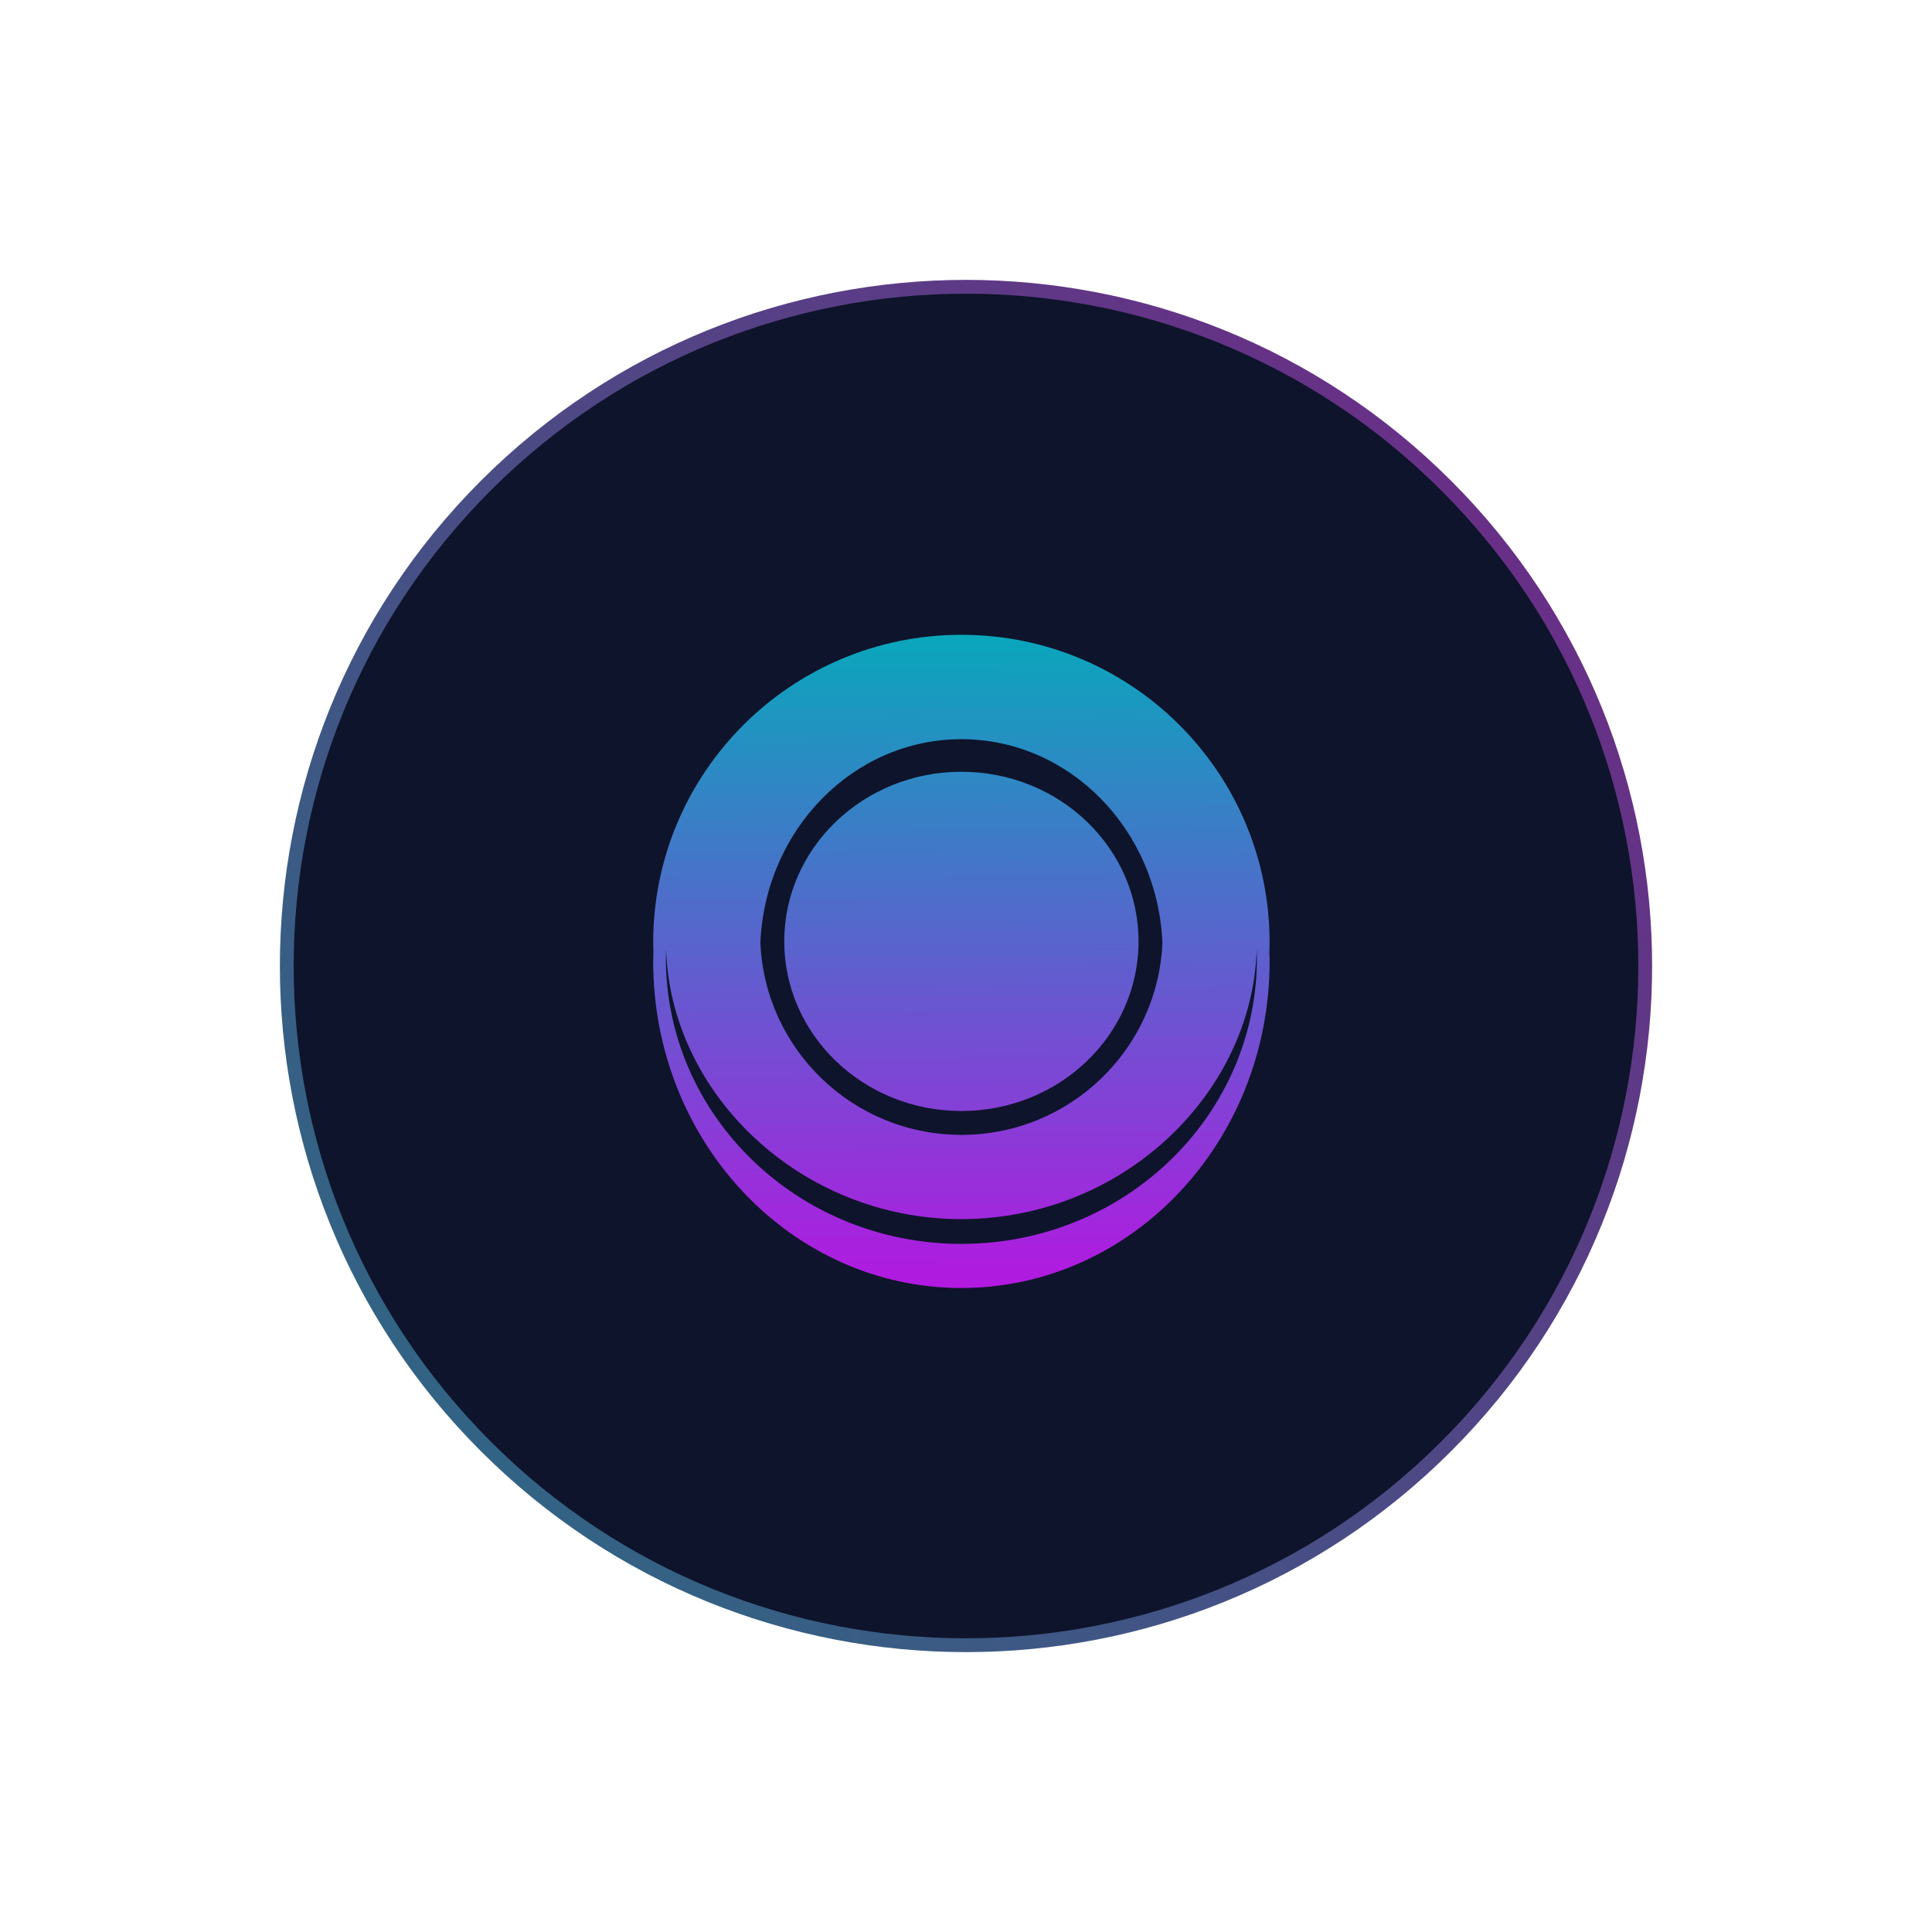
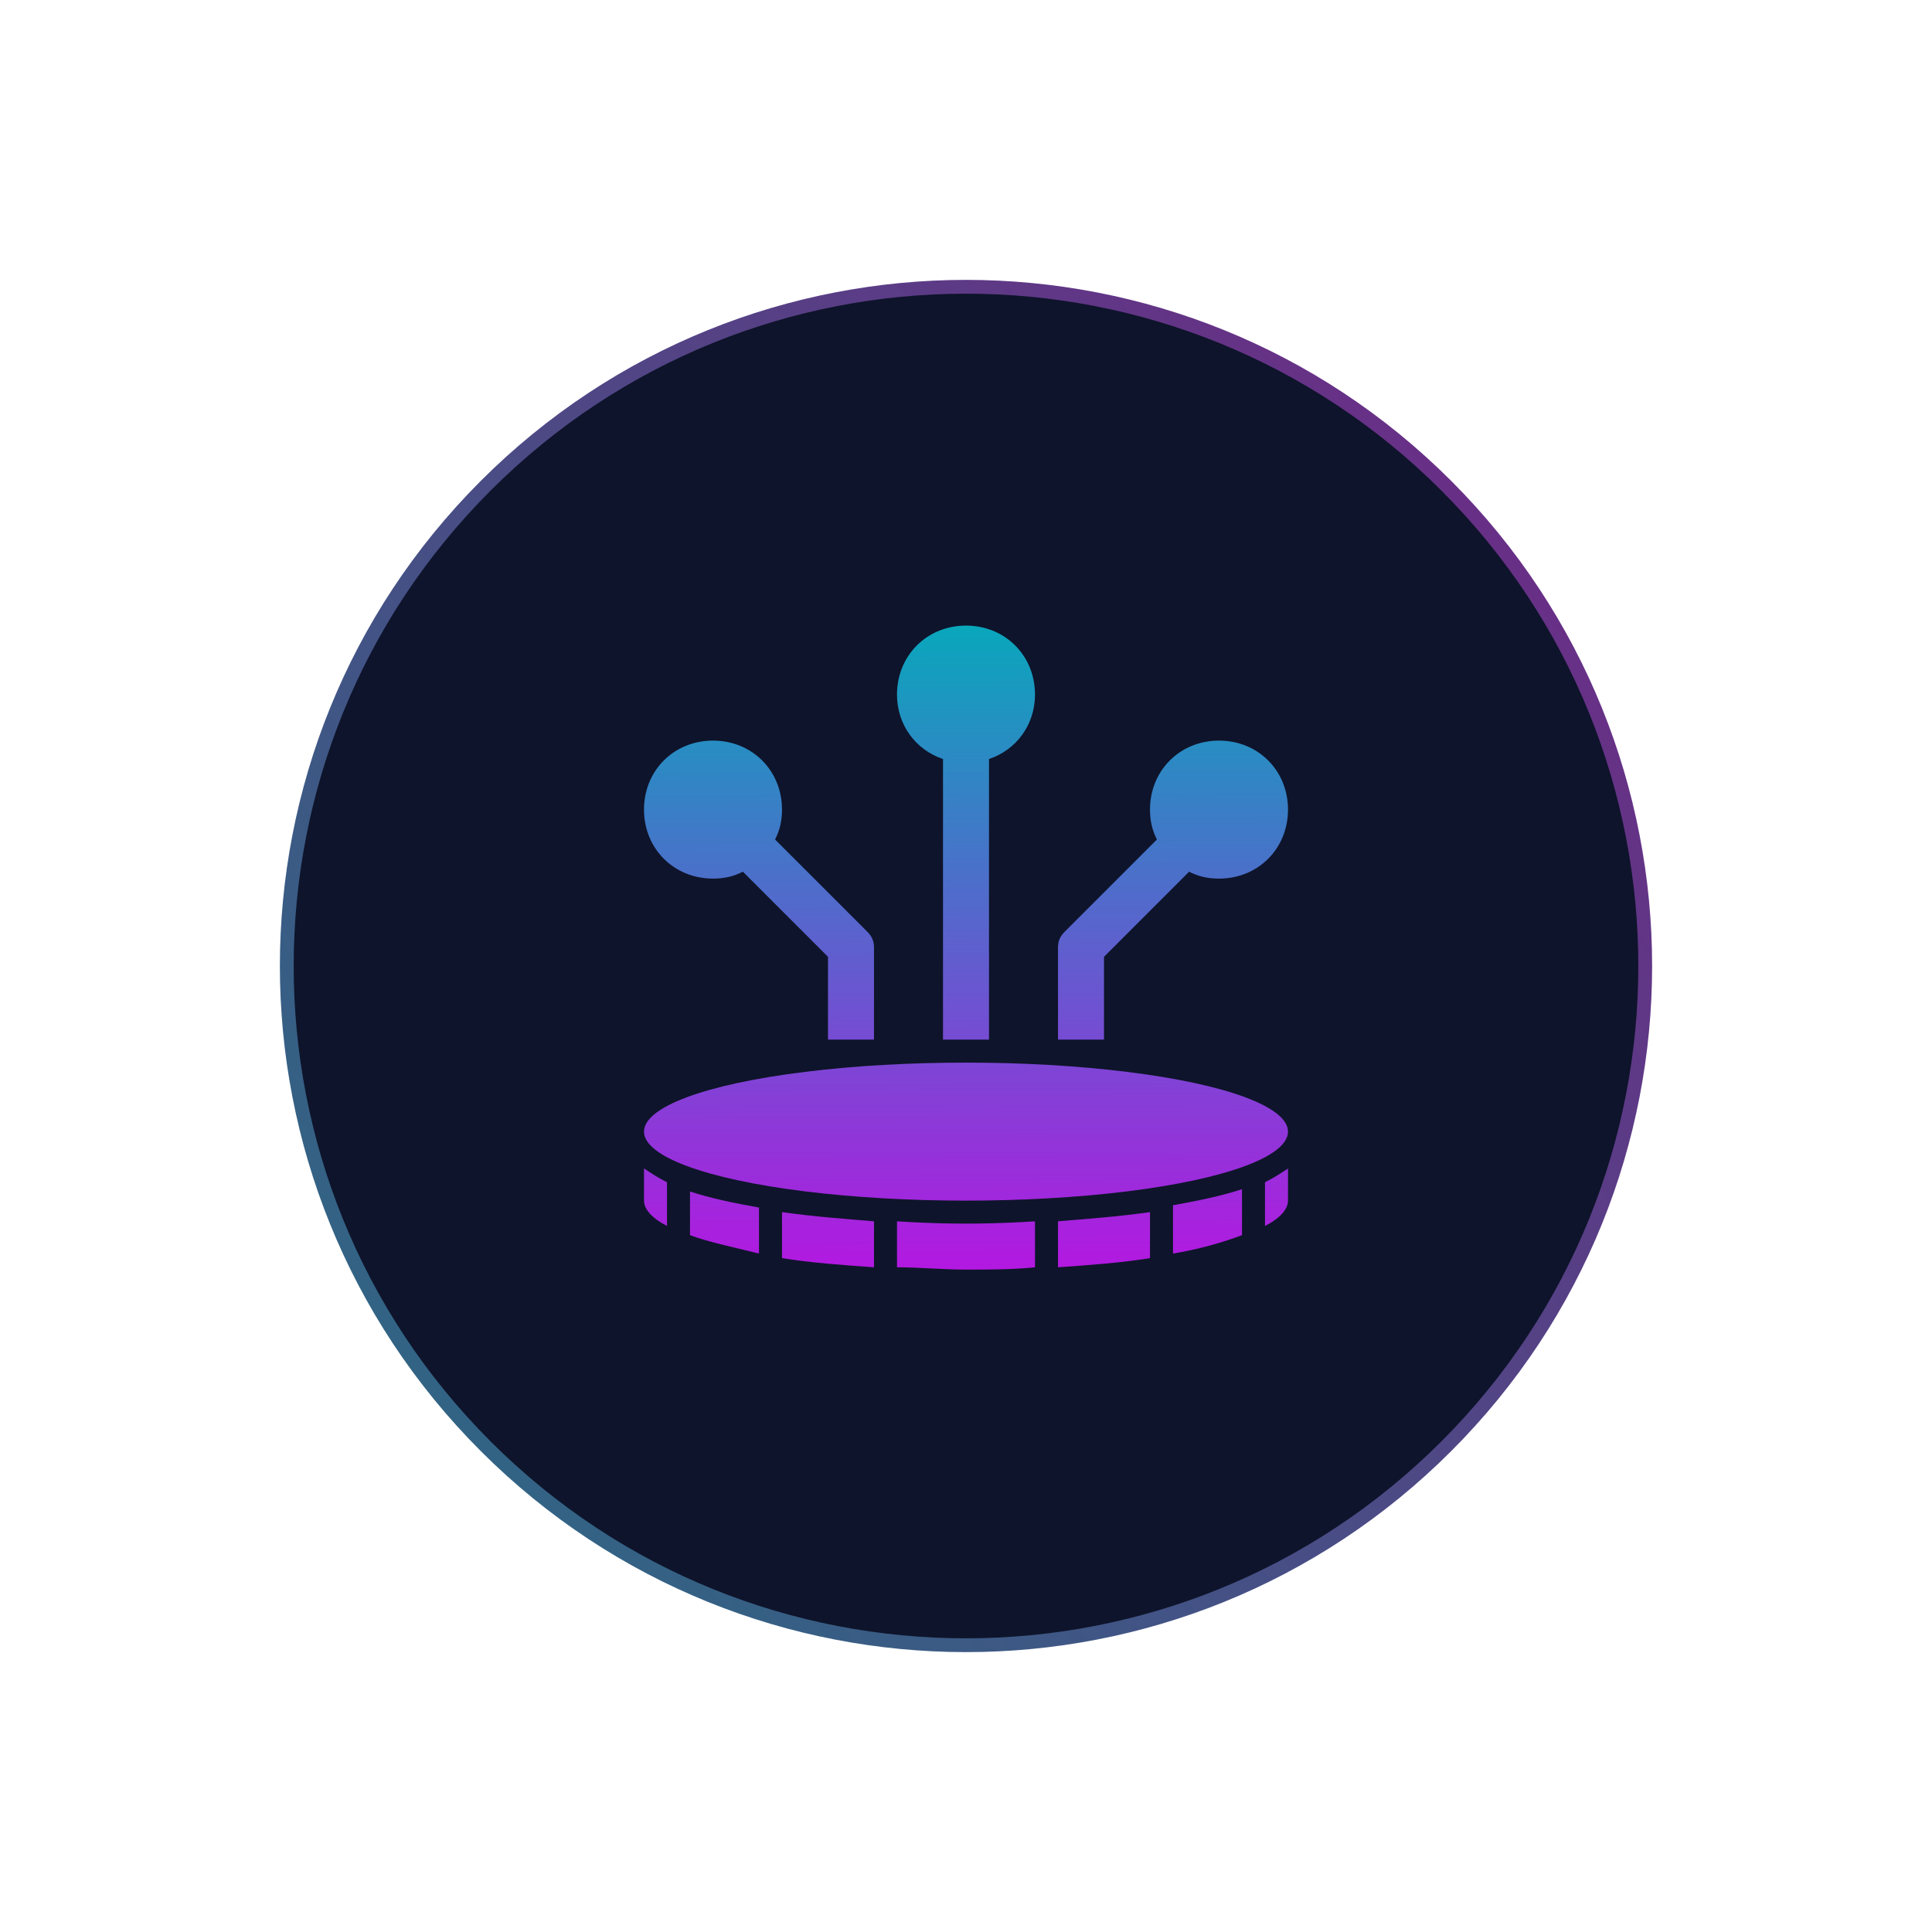
<svg xmlns="http://www.w3.org/2000/svg" width="210" height="210" viewBox="0 0 210 210" fill="none">
  <path d="M52.795 157.204C23.964 128.373 23.964 81.627 52.795 52.795C81.627 23.964 128.373 23.964 157.204 52.795C186.036 81.627 186.036 128.373 157.204 157.204C128.373 186.036 81.627 186.036 52.795 157.204Z" fill="#0E142B" stroke="url(#paint0_linear_156_68)" stroke-width="1.5" />
-   <path d="M138 102.439C138 83.972 123.002 69 104.5 69C85.999 69 71 83.972 71 102.439C71 102.774 71.016 103.106 71.025 103.439C71.016 103.793 71 104.144 71 104.5C71 124.106 85.999 140 104.5 140C123.002 140 138 124.106 138 104.5C138 104.144 137.984 103.793 137.975 103.439C137.984 103.106 138 102.774 138 102.439V102.439ZM104.5 80.347C116.256 80.347 125.84 90.173 126.35 102.495C125.839 114.103 116.254 123.356 104.5 123.356C92.746 123.356 83.161 114.102 82.65 102.495C83.161 90.172 92.746 80.347 104.5 80.347V80.347ZM104.5 135.205C86.759 135.205 72.377 121.294 72.377 104.136C72.377 103.826 72.392 103.515 72.401 103.208C72.91 118.965 87.081 132.513 104.5 132.513C121.919 132.513 136.09 118.965 136.599 103.208C136.61 103.515 136.623 103.826 136.623 104.136C136.623 121.294 122.243 135.205 104.5 135.205H104.5ZM104.5 120.761C115.133 120.761 123.755 112.506 123.755 102.324C123.755 92.142 115.134 83.887 104.5 83.887C93.866 83.887 85.245 92.142 85.245 102.324C85.245 112.506 93.866 120.761 104.5 120.761V120.761Z" fill="url(#paint1_linear_156_68)" />
+   <path d="M77.5 95.501C78.75 95.501 79.75 95.251 80.75 94.751L90 104.002V113.002H95V103.002C95 102.252 94.75 101.752 94.25 101.252L84.25 91.251C84.75 90.251 85 89.251 85 88.001C85 83.751 81.75 80.501 77.5 80.501C73.25 80.501 70 83.751 70 88.001C70 92.251 73.25 95.501 77.5 95.501Z" fill="url(#paint1_linear_156_68)" />
+   <path d="M102.5 82.501V113.002H107.5V82.501C110.5 81.501 112.5 78.751 112.5 75.5C112.5 71.25 109.25 68 105 68C100.75 68 97.5 71.25 97.5 75.5C97.5 78.751 99.5 81.501 102.5 82.501Z" fill="url(#paint2_linear_156_68)" />
+   <path d="M120 104.002L129.25 94.751C130.25 95.251 131.25 95.501 132.5 95.501C136.75 95.501 140 92.251 140 88.001C140 83.751 136.75 80.501 132.5 80.501C128.25 80.501 125 83.751 125 88.001C125 89.251 125.25 90.251 125.75 91.251L115.75 101.252C115.25 101.752 115 102.252 115 103.002V113.002H120V104.002Z" fill="url(#paint3_linear_156_68)" />
+   <path d="M140 123.003C140 125.682 133.329 128.158 122.5 129.498C111.671 130.838 98.329 130.838 87.5 129.498C76.671 128.158 70 125.682 70 123.003C70 120.323 76.671 117.847 87.5 116.507C98.329 115.167 111.671 115.167 122.5 116.507C133.329 117.847 140 120.323 140 123.003Z" fill="url(#paint4_linear_156_68)" />
+   <path d="M115 137.75C118.5 137.5 122 137.25 125 136.75V131.75C121.5 132.25 118 132.5 115 132.75V137.75Z" fill="url(#paint5_linear_156_68)" />
+   <path d="M127.5 136.257C130.5 135.757 133 135.007 135 134.256V129.256C132.75 130.006 130.25 130.506 127.5 131.006V136.257Z" fill="url(#paint6_linear_156_68)" />
+   <path d="M85 136.75C88 137.25 91.5 137.5 95 137.75V132.75C92 132.5 88.5 132.25 85 131.75V136.75Z" fill="url(#paint7_linear_156_68)" />
+   <path d="M137.5 133.256C139 132.506 140 131.506 140 130.506V127.006C139.25 127.506 138.5 128.006 137.5 128.506V133.256Z" fill="url(#paint8_linear_156_68)" />
+   <path d="M70 130.503C70 131.503 71 132.503 72.5 133.253V128.503C71.5 128.003 70.75 127.503 70 127.003V130.503Z" fill="url(#paint9_linear_156_68)" />
+   <path d="M75 134.256C77 135.007 79.5 135.507 82.5 136.257V131.256C79.75 130.756 77.25 130.256 75 129.506V134.256Z" fill="url(#paint10_linear_156_68)" />
+   <path d="M97.5 132.75V137.75C100 137.75 102.5 138 105 138C107.5 138 110 138 112.5 137.75V132.75C108.75 133 106 133 105 133C104 133 101.25 133 97.5 132.75Z" fill="url(#paint11_linear_156_68)" />
  <defs>
    <linearGradient id="paint0_linear_156_68" x1="3.605" y1="217.146" x2="230.85" y2="31.155" gradientUnits="userSpaceOnUse">
      <stop stop-color="#177D83" />
      <stop offset="1" stop-color="#801887" />
    </linearGradient>
-     <linearGradient id="paint1_linear_156_68" x1="104.652" y1="69" x2="104.951" y2="152.113" gradientUnits="userSpaceOnUse">
+     <linearGradient id="paint1_linear_156_68" x1="105.158" y1="68" x2="105.437" y2="149.943" gradientUnits="userSpaceOnUse">
+       <stop stop-color="#09A7BC" />
+       <stop offset="1" stop-color="#D000E7" />
+     </linearGradient>
+     <linearGradient id="paint2_linear_156_68" x1="105.158" y1="68" x2="105.437" y2="149.943" gradientUnits="userSpaceOnUse">
+       <stop stop-color="#09A7BC" />
+       <stop offset="1" stop-color="#D000E7" />
+     </linearGradient>
+     <linearGradient id="paint3_linear_156_68" x1="105.158" y1="68" x2="105.437" y2="149.943" gradientUnits="userSpaceOnUse">
+       <stop stop-color="#09A7BC" />
+       <stop offset="1" stop-color="#D000E7" />
+     </linearGradient>
+     <linearGradient id="paint4_linear_156_68" x1="105.158" y1="68" x2="105.437" y2="149.943" gradientUnits="userSpaceOnUse">
+       <stop stop-color="#09A7BC" />
+       <stop offset="1" stop-color="#D000E7" />
+     </linearGradient>
+     <linearGradient id="paint5_linear_156_68" x1="105.158" y1="68" x2="105.437" y2="149.943" gradientUnits="userSpaceOnUse">
+       <stop stop-color="#09A7BC" />
+       <stop offset="1" stop-color="#D000E7" />
+     </linearGradient>
+     <linearGradient id="paint6_linear_156_68" x1="105.158" y1="68" x2="105.437" y2="149.943" gradientUnits="userSpaceOnUse">
+       <stop stop-color="#09A7BC" />
+       <stop offset="1" stop-color="#D000E7" />
+     </linearGradient>
+     <linearGradient id="paint7_linear_156_68" x1="105.158" y1="68" x2="105.437" y2="149.943" gradientUnits="userSpaceOnUse">
+       <stop stop-color="#09A7BC" />
+       <stop offset="1" stop-color="#D000E7" />
+     </linearGradient>
+     <linearGradient id="paint8_linear_156_68" x1="105.158" y1="68" x2="105.437" y2="149.943" gradientUnits="userSpaceOnUse">
+       <stop stop-color="#09A7BC" />
+       <stop offset="1" stop-color="#D000E7" />
+     </linearGradient>
+     <linearGradient id="paint9_linear_156_68" x1="105.158" y1="68" x2="105.437" y2="149.943" gradientUnits="userSpaceOnUse">
+       <stop stop-color="#09A7BC" />
+       <stop offset="1" stop-color="#D000E7" />
+     </linearGradient>
+     <linearGradient id="paint10_linear_156_68" x1="105.158" y1="68" x2="105.437" y2="149.943" gradientUnits="userSpaceOnUse">
+       <stop stop-color="#09A7BC" />
+       <stop offset="1" stop-color="#D000E7" />
+     </linearGradient>
+     <linearGradient id="paint11_linear_156_68" x1="105.158" y1="68" x2="105.437" y2="149.943" gradientUnits="userSpaceOnUse">
      <stop stop-color="#09A7BC" />
      <stop offset="1" stop-color="#D000E7" />
    </linearGradient>
  </defs>
</svg>
